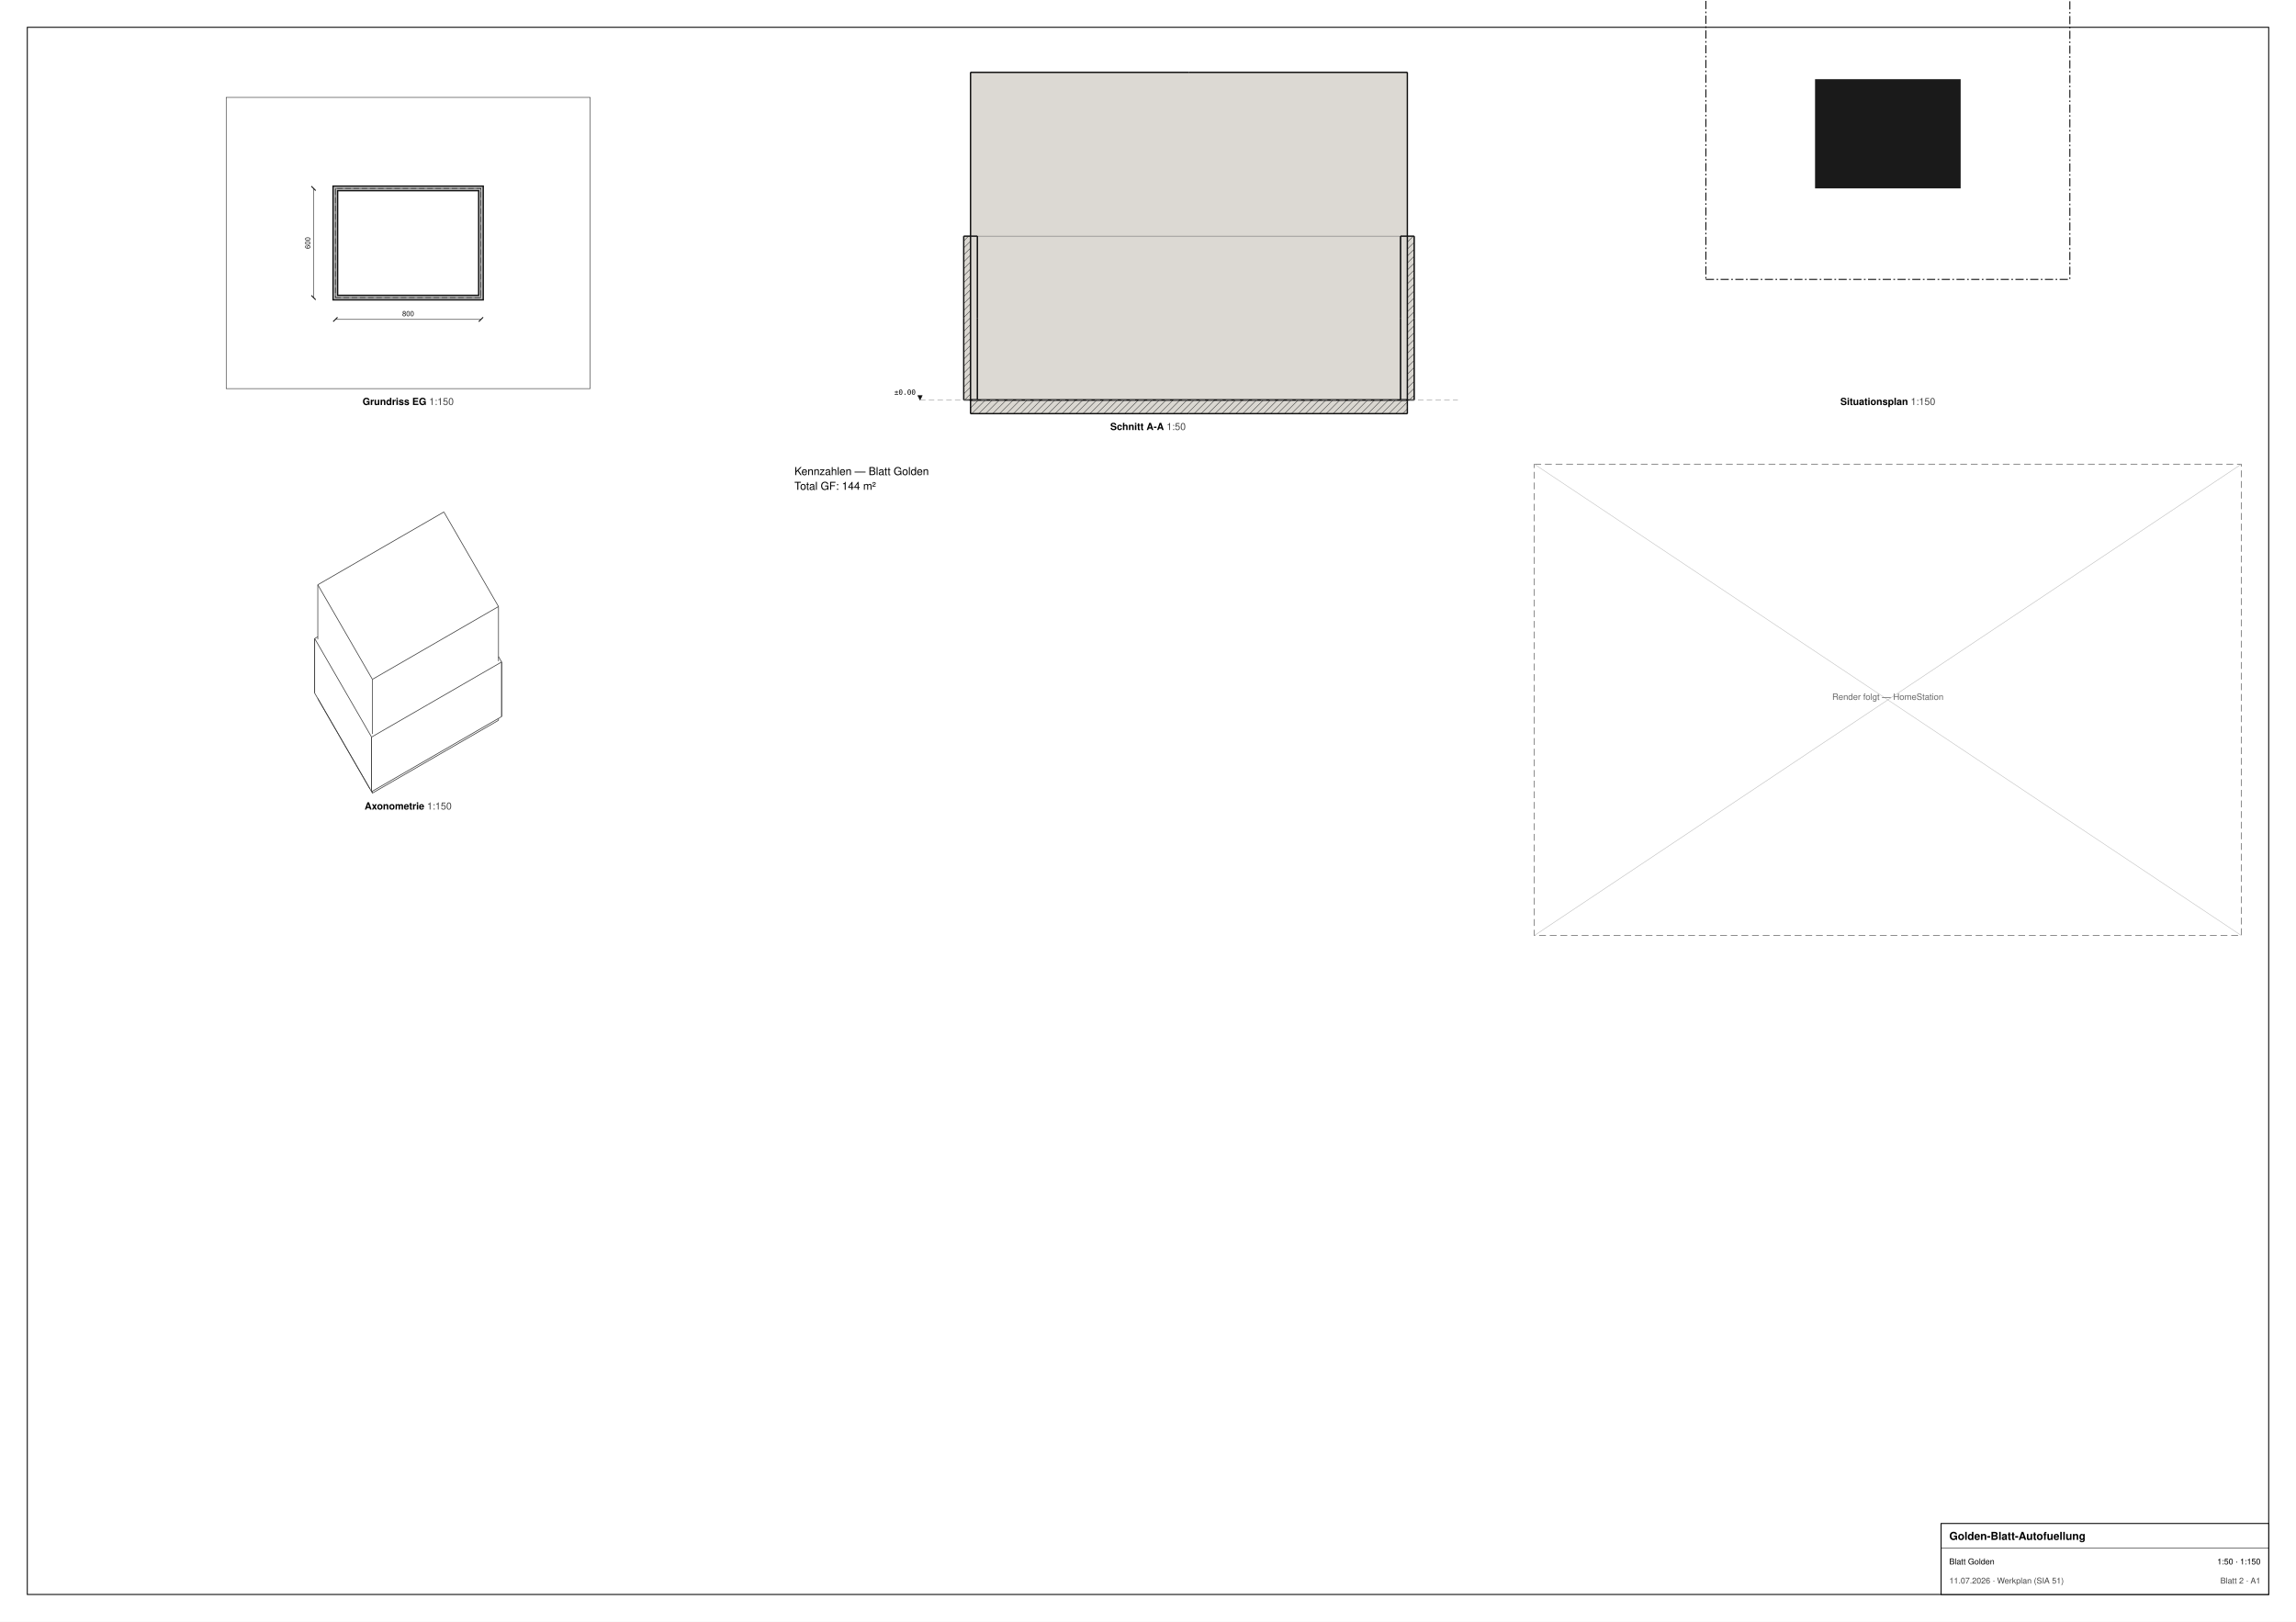
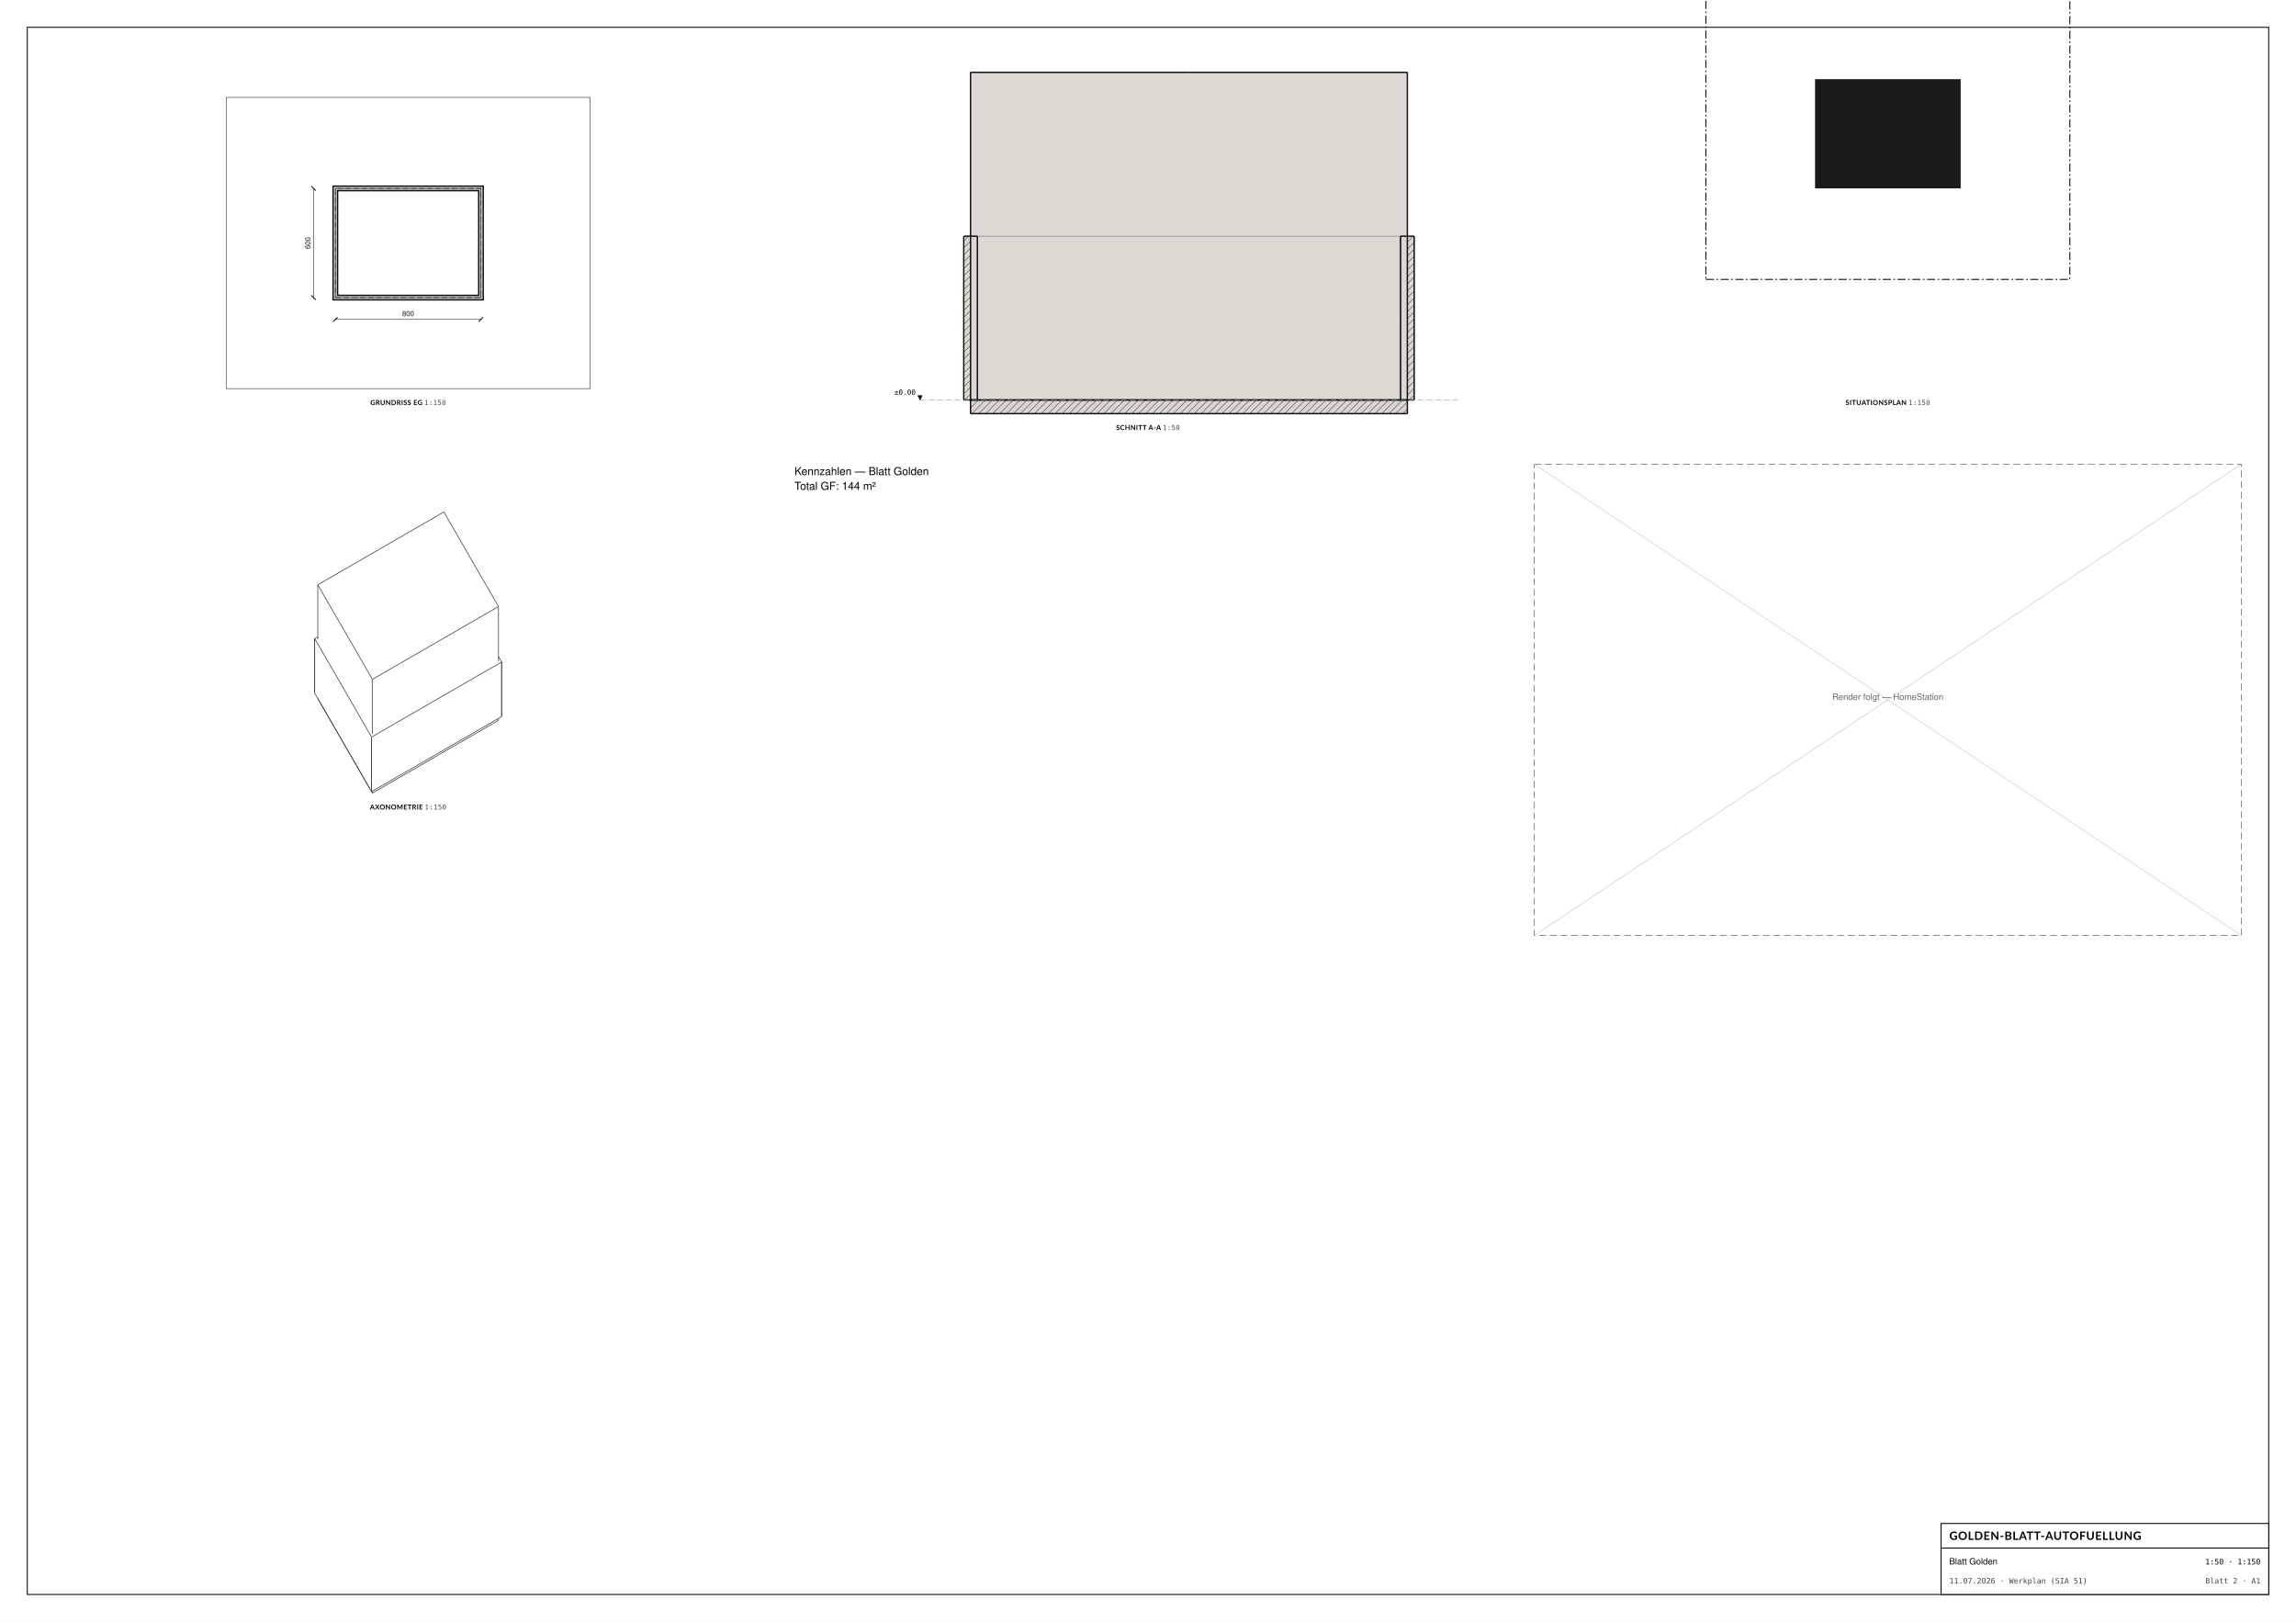
<svg xmlns="http://www.w3.org/2000/svg" width="841mm" height="594mm" viewBox="0 0 841 594" font-family="Helvetica, Arial, sans-serif">
  <rect width="841" height="594" fill="white" />
  <rect x="10" y="10" width="821" height="574" fill="none" stroke="black" stroke-width="0.35" />
  <g transform="translate(122.833, 109.000) scale(0.006666667)">
    <path d="M 8125 125 L 8125 -6125 L -125 -6125 L -125 125 Z M 125 -5875 L 7875 -5875 L 7875 -125 L 125 -125 Z" fill-rule="evenodd" fill="#c9c9c9" stroke="#111" stroke-width="75" />
    <path d="M 0 0 L 8000 0 L 8000 -6000 L 0 -6000 Z" fill-rule="evenodd" fill="none" stroke="#111" stroke-width="27" />
    <path d="M -6000 5000 L 14000 5000 L 14000 -11000 L -6000 -11000 Z" fill-rule="evenodd" fill="none" stroke="#111" stroke-width="27" />
    <path d="M 0 0 L 8000 0 L 8000 -6000 L 0 -6000 Z" fill-rule="evenodd" fill="none" stroke="#111" stroke-width="27" stroke-dasharray="300 150" />
    <g stroke="#111" fill="#111">
      <line x1="0" y1="1200" x2="8000" y2="1200" stroke-width="27" />
      <line x1="-120" y1="1320" x2="120" y2="1080" stroke-width="54" />
      <line x1="7880" y1="1320" x2="8120" y2="1080" stroke-width="54" />
      <text x="4000" y="1020" text-anchor="middle" font-size="390" stroke="none">800</text>
    </g>
    <g stroke="#111" fill="#111">
      <line x1="-1200" y1="0" x2="-1200" y2="-6000" stroke-width="27" />
      <line x1="-1320" y1="-120" x2="-1080" y2="120" stroke-width="54" />
      <line x1="-1320" y1="-6120" x2="-1080" y2="-5880" stroke-width="54" />
      <text x="-1380" y="-3000" text-anchor="middle" font-size="390" stroke="none" transform="rotate(-90 -1380 -3000)">600</text>
    </g>
  </g>
-   <text x="149.5" y="148.33" text-anchor="middle" font-size="3.6" font-weight="bold">Grundriss EG  <tspan font-weight="normal" fill="#444">1:150</tspan>
+   <text x="149.5" y="148.33" text-anchor="middle" font-weight="bold" font-family="'Lato', Helvetica, Arial, sans-serif" letter-spacing="0.04em" font-size="2.5">GRUNDRISS EG  <tspan font-weight="normal" font-family="'IBM Plex Mono', ui-monospace, monospace" font-size="2.5" font-feature-settings="'tnum'" fill="#444">1:150</tspan>
  </text>
  <g transform="translate(335.500, 146.500) scale(0.02)">
    <path d="M 8875 -1500 L 8875 -3000 L 8994.792 -3000 L 9125 -3000 L 9125 -1500 L 9125 0 L 8994.792 0 L 8875 0 Z" fill-rule="evenodd" fill="#dad7d1" stroke="none" />
    <polyline points="9036.825,-9.094947017729282e-13 9125,-88.175" fill="none" stroke="#3A3A3A" stroke-width="9" />
    <polyline points="8909.545,-9.094947017729282e-13 9125,-215.455" fill="none" stroke="#3A3A3A" stroke-width="9" />
    <polyline points="8875,-92.734 9125,-342.734" fill="none" stroke="#3A3A3A" stroke-width="9" />
    <polyline points="8875,-220.013 9125,-470.013" fill="none" stroke="#3A3A3A" stroke-width="9" />
    <polyline points="8875,-347.292 9125,-597.292" fill="none" stroke="#3A3A3A" stroke-width="9" />
    <polyline points="8875,-474.571 9125,-724.571" fill="none" stroke="#3A3A3A" stroke-width="9" />
    <polyline points="8875,-601.851 9125,-851.851" fill="none" stroke="#3A3A3A" stroke-width="9" />
    <polyline points="8875,-729.13 9125,-979.13" fill="none" stroke="#3A3A3A" stroke-width="9" />
    <polyline points="8875,-856.409 9125,-1106.409" fill="none" stroke="#3A3A3A" stroke-width="9" />
    <polyline points="8875,-983.688 9125,-1233.688" fill="none" stroke="#3A3A3A" stroke-width="9" />
    <polyline points="8875,-1110.968 9125,-1360.968" fill="none" stroke="#3A3A3A" stroke-width="9" />
    <polyline points="8875,-1238.247 9125,-1488.247" fill="none" stroke="#3A3A3A" stroke-width="9" />
    <polyline points="8875,-1365.526 9125,-1615.526" fill="none" stroke="#3A3A3A" stroke-width="9" />
    <polyline points="8875,-1492.805 9125,-1742.805" fill="none" stroke="#3A3A3A" stroke-width="9" />
    <polyline points="8875,-1620.084 9125,-1870.084" fill="none" stroke="#3A3A3A" stroke-width="9" />
    <polyline points="8875,-1747.364 9125,-1997.364" fill="none" stroke="#3A3A3A" stroke-width="9" />
    <polyline points="8875,-1874.643 9125,-2124.643" fill="none" stroke="#3A3A3A" stroke-width="9" />
    <polyline points="8875,-2001.922 9125,-2251.922" fill="none" stroke="#3A3A3A" stroke-width="9" />
    <polyline points="8875,-2129.201 9125,-2379.201" fill="none" stroke="#3A3A3A" stroke-width="9" />
    <polyline points="8875,-2256.481 9125,-2506.481" fill="none" stroke="#3A3A3A" stroke-width="9" />
    <polyline points="8875,-2383.76 9125,-2633.76" fill="none" stroke="#3A3A3A" stroke-width="9" />
    <polyline points="8875,-2511.039 9125,-2761.039" fill="none" stroke="#3A3A3A" stroke-width="9" />
    <polyline points="8875,-2638.318 9125,-2888.318" fill="none" stroke="#3A3A3A" stroke-width="9" />
    <polyline points="8875,-2765.597 9109.403,-3000" fill="none" stroke="#3A3A3A" stroke-width="9" />
    <polyline points="8875,-2892.877 8982.123,-3000" fill="none" stroke="#3A3A3A" stroke-width="9" />
    <path d="M 1125 -1500 L 1125 -3000 L 1005.208 -3000 L 875 -3000 L 875 -1500 L 875 0 L 1005.208 0 L 1125 0 Z" fill-rule="evenodd" fill="#dad7d1" stroke="none" />
    <polyline points="1018.234,0 1125,-106.766" fill="none" stroke="#3A3A3A" stroke-width="9" />
    <polyline points="890.955,0 1125,-234.045" fill="none" stroke="#3A3A3A" stroke-width="9" />
    <polyline points="875,-111.325 1125,-361.325" fill="none" stroke="#3A3A3A" stroke-width="9" />
    <polyline points="875,-238.604 1125,-488.604" fill="none" stroke="#3A3A3A" stroke-width="9" />
    <polyline points="875,-365.883 1125,-615.883" fill="none" stroke="#3A3A3A" stroke-width="9" />
    <polyline points="875,-493.162 1125,-743.162" fill="none" stroke="#3A3A3A" stroke-width="9" />
    <polyline points="875,-620.442 1125,-870.442" fill="none" stroke="#3A3A3A" stroke-width="9" />
    <polyline points="875,-747.721 1125,-997.721" fill="none" stroke="#3A3A3A" stroke-width="9" />
    <polyline points="875,-875 1125,-1125" fill="none" stroke="#3A3A3A" stroke-width="9" />
    <polyline points="875,-1002.279 1125,-1252.279" fill="none" stroke="#3A3A3A" stroke-width="9" />
    <polyline points="875,-1129.558 1125,-1379.558" fill="none" stroke="#3A3A3A" stroke-width="9" />
    <polyline points="875,-1256.838 1125,-1506.838" fill="none" stroke="#3A3A3A" stroke-width="9" />
    <polyline points="875,-1384.117 1125,-1634.117" fill="none" stroke="#3A3A3A" stroke-width="9" />
    <polyline points="875,-1511.396 1125,-1761.396" fill="none" stroke="#3A3A3A" stroke-width="9" />
    <polyline points="875,-1638.675 1125,-1888.675" fill="none" stroke="#3A3A3A" stroke-width="9" />
    <polyline points="875,-1765.955 1125,-2015.955" fill="none" stroke="#3A3A3A" stroke-width="9" />
    <polyline points="875,-1893.234 1125,-2143.234" fill="none" stroke="#3A3A3A" stroke-width="9" />
    <polyline points="875,-2020.513 1125,-2270.513" fill="none" stroke="#3A3A3A" stroke-width="9" />
    <polyline points="875,-2147.792 1125,-2397.792" fill="none" stroke="#3A3A3A" stroke-width="9" />
    <polyline points="875,-2275.071 1125,-2525.071" fill="none" stroke="#3A3A3A" stroke-width="9" />
    <polyline points="875,-2402.351 1125,-2652.351" fill="none" stroke="#3A3A3A" stroke-width="9" />
    <polyline points="875,-2529.63 1125,-2779.63" fill="none" stroke="#3A3A3A" stroke-width="9" />
    <polyline points="875,-2656.909 1125,-2906.909" fill="none" stroke="#3A3A3A" stroke-width="9" />
    <polyline points="875,-2784.188 1090.812,-3000" fill="none" stroke="#3A3A3A" stroke-width="9" />
    <polyline points="875,-2911.468 963.532,-3000" fill="none" stroke="#3A3A3A" stroke-width="9" />
    <path d="M 1000 0 L 5000 0 L 9000 0 L 9000 125 L 9000 250 L 5000 250 L 1000 250 L 1000 125 Z" fill-rule="evenodd" fill="#dad7d1" stroke="none" />
    <polyline points="8914.104,250 9000,164.104" fill="none" stroke="#3A3A3A" stroke-width="9" />
    <polyline points="8786.825,250 9000,36.825" fill="none" stroke="#3A3A3A" stroke-width="9" />
    <polyline points="8659.545,250 8909.545,0" fill="none" stroke="#3A3A3A" stroke-width="9" />
    <polyline points="8532.266,250 8782.266,0" fill="none" stroke="#3A3A3A" stroke-width="9" />
    <polyline points="8404.987,250 8654.987,0" fill="none" stroke="#3A3A3A" stroke-width="9" />
    <polyline points="8277.708,250 8527.708,0" fill="none" stroke="#3A3A3A" stroke-width="9" />
    <polyline points="8150.429,250 8400.429,9.094947017729282e-13" fill="none" stroke="#3A3A3A" stroke-width="9" />
    <polyline points="8023.149,250 8273.149,0" fill="none" stroke="#3A3A3A" stroke-width="9" />
    <polyline points="7895.87,250 8145.87,0" fill="none" stroke="#3A3A3A" stroke-width="9" />
    <polyline points="7768.591,250 8018.591,0" fill="none" stroke="#3A3A3A" stroke-width="9" />
    <polyline points="7641.312,250 7891.312,0" fill="none" stroke="#3A3A3A" stroke-width="9" />
    <polyline points="7514.032,250 7764.032,0" fill="none" stroke="#3A3A3A" stroke-width="9" />
    <polyline points="7386.753,250 7636.753,9.094947017729282e-13" fill="none" stroke="#3A3A3A" stroke-width="9" />
    <polyline points="7259.474,250 7509.474,-4.547473508864641e-13" fill="none" stroke="#3A3A3A" stroke-width="9" />
    <polyline points="7132.195,250 7382.195,0" fill="none" stroke="#3A3A3A" stroke-width="9" />
    <polyline points="7004.916,250 7254.916,0" fill="none" stroke="#3A3A3A" stroke-width="9" />
    <polyline points="6877.636,250 7127.636,0" fill="none" stroke="#3A3A3A" stroke-width="9" />
    <polyline points="6750.357,250 7000.357,0" fill="none" stroke="#3A3A3A" stroke-width="9" />
    <polyline points="6623.078,250 6873.078,4.547473508864641e-13" fill="none" stroke="#3A3A3A" stroke-width="9" />
    <polyline points="6495.799,250 6745.799,0" fill="none" stroke="#3A3A3A" stroke-width="9" />
    <polyline points="6368.519,250 6618.519,0" fill="none" stroke="#3A3A3A" stroke-width="9" />
    <polyline points="6241.24,250 6491.24,4.547473508864641e-13" fill="none" stroke="#3A3A3A" stroke-width="9" />
    <polyline points="6113.961,250 6363.961,0" fill="none" stroke="#3A3A3A" stroke-width="9" />
    <polyline points="5986.682,250 6236.682,4.547473508864641e-13" fill="none" stroke="#3A3A3A" stroke-width="9" />
    <polyline points="5859.403,250 6109.403,-4.547473508864641e-13" fill="none" stroke="#3A3A3A" stroke-width="9" />
    <polyline points="5732.123,250 5982.123,0" fill="none" stroke="#3A3A3A" stroke-width="9" />
    <polyline points="5604.844,250 5854.844,4.547473508864641e-13" fill="none" stroke="#3A3A3A" stroke-width="9" />
    <polyline points="5477.565,250 5727.565,0" fill="none" stroke="#3A3A3A" stroke-width="9" />
    <polyline points="5350.286,250 5600.286,4.547473508864641e-13" fill="none" stroke="#3A3A3A" stroke-width="9" />
    <polyline points="5223.006,250 5473.006,0" fill="none" stroke="#3A3A3A" stroke-width="9" />
    <polyline points="5095.727,250 5345.727,0" fill="none" stroke="#3A3A3A" stroke-width="9" />
    <polyline points="4968.448,250 5218.448,4.547473508864641e-13" fill="none" stroke="#3A3A3A" stroke-width="9" />
    <polyline points="4841.169,250 5091.169,0" fill="none" stroke="#3A3A3A" stroke-width="9" />
    <polyline points="4713.89,250 4963.89,4.547473508864641e-13" fill="none" stroke="#3A3A3A" stroke-width="9" />
    <polyline points="4586.61,250 4836.61,0" fill="none" stroke="#3A3A3A" stroke-width="9" />
    <polyline points="4459.331,250 4709.331,0" fill="none" stroke="#3A3A3A" stroke-width="9" />
    <polyline points="4332.052,250 4582.052,0" fill="none" stroke="#3A3A3A" stroke-width="9" />
    <polyline points="4204.773,250 4454.773,0" fill="none" stroke="#3A3A3A" stroke-width="9" />
    <polyline points="4077.494,250 4327.494,4.547473508864641e-13" fill="none" stroke="#3A3A3A" stroke-width="9" />
    <polyline points="3950.214,250 4200.214,4.547473508864641e-13" fill="none" stroke="#3A3A3A" stroke-width="9" />
    <polyline points="3822.935,250 4072.935,0" fill="none" stroke="#3A3A3A" stroke-width="9" />
    <polyline points="3695.656,250 3945.656,4.547473508864641e-13" fill="none" stroke="#3A3A3A" stroke-width="9" />
    <polyline points="3568.377,250 3818.377,4.547473508864641e-13" fill="none" stroke="#3A3A3A" stroke-width="9" />
    <polyline points="3441.097,250 3691.097,0" fill="none" stroke="#3A3A3A" stroke-width="9" />
    <polyline points="3313.818,250 3563.818,0" fill="none" stroke="#3A3A3A" stroke-width="9" />
    <polyline points="3186.539,250 3436.539,2.2737367544323206e-13" fill="none" stroke="#3A3A3A" stroke-width="9" />
    <polyline points="3059.26,250 3309.26,2.2737367544323206e-13" fill="none" stroke="#3A3A3A" stroke-width="9" />
    <polyline points="2931.981,250 3181.981,0" fill="none" stroke="#3A3A3A" stroke-width="9" />
    <polyline points="2804.701,250 3054.701,-2.2737367544323206e-13" fill="none" stroke="#3A3A3A" stroke-width="9" />
    <polyline points="2677.422,250 2927.422,-2.2737367544323206e-13" fill="none" stroke="#3A3A3A" stroke-width="9" />
    <polyline points="2550.143,250 2800.143,0" fill="none" stroke="#3A3A3A" stroke-width="9" />
    <polyline points="2422.864,250 2672.864,0" fill="none" stroke="#3A3A3A" stroke-width="9" />
    <polyline points="2295.584,250 2545.584,-2.2737367544323206e-13" fill="none" stroke="#3A3A3A" stroke-width="9" />
    <polyline points="2168.305,250 2418.305,0" fill="none" stroke="#3A3A3A" stroke-width="9" />
    <polyline points="2041.026,250 2291.026,0" fill="none" stroke="#3A3A3A" stroke-width="9" />
    <polyline points="1913.747,250 2163.747,2.2737367544323206e-13" fill="none" stroke="#3A3A3A" stroke-width="9" />
    <polyline points="1786.468,250 2036.468,0" fill="none" stroke="#3A3A3A" stroke-width="9" />
    <polyline points="1659.188,250 1909.188,2.2737367544323206e-13" fill="none" stroke="#3A3A3A" stroke-width="9" />
    <polyline points="1531.909,250 1781.909,0" fill="none" stroke="#3A3A3A" stroke-width="9" />
    <polyline points="1404.63,250 1654.63,0" fill="none" stroke="#3A3A3A" stroke-width="9" />
    <polyline points="1277.351,250 1527.351,-1.1368683772161603e-13" fill="none" stroke="#3A3A3A" stroke-width="9" />
    <polyline points="1150.071,250 1400.071,0" fill="none" stroke="#3A3A3A" stroke-width="9" />
    <polyline points="1022.792,250 1272.792,0" fill="none" stroke="#3A3A3A" stroke-width="9" />
    <polyline points="1000,145.513 1145.513,0" fill="none" stroke="#3A3A3A" stroke-width="9" />
    <polyline points="1000,18.234 1018.234,0" fill="none" stroke="#3A3A3A" stroke-width="9" />
    <path d="M 1000 -6000 L 5000 -6000 L 9000 -6000 L 9000 -3000 L 9000 0 L 5000 0 L 1000 0 L 1000 -3000 Z" fill-rule="evenodd" fill="#dcd9d3" stroke="none" />
    <line x1="8875" y1="0" x2="8875" y2="-3000" stroke="#666" stroke-width="9" />
    <line x1="9125" y1="0" x2="9125" y2="-3000" stroke="#666" stroke-width="9" />
    <line x1="8875" y1="0" x2="1125" y2="0" stroke="#666" stroke-width="9" />
    <line x1="8875" y1="-3000" x2="1125" y2="-3000" stroke="#666" stroke-width="9" />
    <line x1="8875" y1="0" x2="8875" y2="-3000" stroke="#666" stroke-width="9" />
    <line x1="1125" y1="0" x2="1125" y2="-3000" stroke="#666" stroke-width="9" />
    <line x1="9125" y1="0" x2="9120" y2="0" stroke="#666" stroke-width="9" />
    <line x1="880" y1="0" x2="875" y2="0" stroke="#666" stroke-width="9" />
    <line x1="9125" y1="-3000" x2="9120" y2="-3000" stroke="#666" stroke-width="9" />
    <line x1="880" y1="-3000" x2="875" y2="-3000" stroke="#666" stroke-width="9" />
    <line x1="9125" y1="0" x2="9125" y2="-3000" stroke="#666" stroke-width="9" />
    <line x1="875" y1="0" x2="875" y2="-3000" stroke="#666" stroke-width="9" />
    <line x1="1125" y1="0" x2="1125" y2="-3000" stroke="#666" stroke-width="9" />
    <line x1="875" y1="0" x2="875" y2="-3000" stroke="#666" stroke-width="9" />
    <line x1="9000" y1="250" x2="9000" y2="0" stroke="#666" stroke-width="9" />
    <line x1="9000" y1="0" x2="8995" y2="0" stroke="#666" stroke-width="9" />
    <line x1="1005" y1="0" x2="1000" y2="0" stroke="#666" stroke-width="9" />
    <line x1="9000" y1="250" x2="1000" y2="250" stroke="#666" stroke-width="9" />
    <line x1="1000" y1="250" x2="1000" y2="0" stroke="#666" stroke-width="9" />
    <line x1="9000" y1="0" x2="9000" y2="-6000" stroke="#666" stroke-width="9" />
    <line x1="9000" y1="-6000" x2="1000" y2="-6000" stroke="#666" stroke-width="9" />
    <line x1="9000" y1="0" x2="8995" y2="0" stroke="#666" stroke-width="9" />
    <line x1="1005" y1="0" x2="1000" y2="0" stroke="#666" stroke-width="9" />
    <line x1="1000" y1="0" x2="1000" y2="-6000" stroke="#666" stroke-width="9" />
    <line x1="8875" y1="-1500" x2="8875" y2="-3000" stroke="#111" stroke-width="25" />
    <line x1="8875" y1="0" x2="8875" y2="-1500" stroke="#111" stroke-width="25" />
    <line x1="9125" y1="-3000" x2="9125" y2="-1500" stroke="#111" stroke-width="25" />
    <line x1="9125" y1="-1500" x2="9125" y2="0" stroke="#111" stroke-width="25" />
    <line x1="8875" y1="0" x2="8994.792" y2="0" stroke="#111" stroke-width="25" />
    <line x1="8994.792" y1="0" x2="9125" y2="0" stroke="#111" stroke-width="25" />
    <line x1="9125" y1="-3000" x2="8994.792" y2="-3000" stroke="#111" stroke-width="25" />
    <line x1="8994.792" y1="-3000" x2="8875" y2="-3000" stroke="#111" stroke-width="25" />
    <line x1="1125" y1="-1500" x2="1125" y2="-3000" stroke="#111" stroke-width="25" />
    <line x1="1125" y1="0" x2="1125" y2="-1500" stroke="#111" stroke-width="25" />
    <line x1="875" y1="-3000" x2="875" y2="-1500" stroke="#111" stroke-width="25" />
    <line x1="875" y1="-1500" x2="875" y2="0" stroke="#111" stroke-width="25" />
    <line x1="1125" y1="0" x2="1005.208" y2="0" stroke="#111" stroke-width="25" />
    <line x1="1005.208" y1="0" x2="875" y2="0" stroke="#111" stroke-width="25" />
    <line x1="875" y1="-3000" x2="1005.208" y2="-3000" stroke="#111" stroke-width="25" />
    <line x1="1005.208" y1="-3000" x2="1125" y2="-3000" stroke="#111" stroke-width="25" />
    <line x1="1000" y1="0" x2="5000" y2="0" stroke="#111" stroke-width="25" />
    <line x1="5000" y1="0" x2="9000" y2="0" stroke="#111" stroke-width="25" />
    <line x1="5000" y1="250" x2="1000" y2="250" stroke="#111" stroke-width="25" />
    <line x1="9000" y1="250" x2="5000" y2="250" stroke="#111" stroke-width="25" />
    <line x1="9000" y1="250" x2="9000" y2="125" stroke="#111" stroke-width="25" />
    <line x1="9000" y1="125" x2="9000" y2="0" stroke="#111" stroke-width="25" />
    <line x1="1000" y1="250" x2="1000" y2="125" stroke="#111" stroke-width="25" />
    <line x1="1000" y1="125" x2="1000" y2="0" stroke="#111" stroke-width="25" />
    <line x1="1000" y1="-6000" x2="5000" y2="-6000" stroke="#111" stroke-width="25" />
    <line x1="5000" y1="-6000" x2="9000" y2="-6000" stroke="#111" stroke-width="25" />
    <line x1="5000" y1="0" x2="1000" y2="0" stroke="#111" stroke-width="25" />
    <line x1="9000" y1="0" x2="5000" y2="0" stroke="#111" stroke-width="25" />
    <line x1="9000" y1="0" x2="9000" y2="-3000" stroke="#111" stroke-width="25" />
    <line x1="9000" y1="-3000" x2="9000" y2="-6000" stroke="#111" stroke-width="25" />
    <line x1="1000" y1="0" x2="1000" y2="-3000" stroke="#111" stroke-width="25" />
    <line x1="1000" y1="-3000" x2="1000" y2="-6000" stroke="#111" stroke-width="25" />
    <line x1="75" y1="0" x2="9925" y2="0" stroke="#8a8a8a" stroke-width="9" stroke-dasharray="100 60" />
    <path d="M 75 0 l -40 -80 h 80 Z" fill="#111" stroke="#111" stroke-width="9" />
    <text x="-5" y="-96" text-anchor="end" font-size="130" font-family="monospace">±0.00</text>
  </g>
-   <text x="420.5" y="157.50" text-anchor="middle" font-size="3.6" font-weight="bold">Schnitt A-A  <tspan font-weight="normal" fill="#444">1:50</tspan>
+   <text x="420.5" y="157.50" text-anchor="middle" font-weight="bold" font-family="'Lato', Helvetica, Arial, sans-serif" letter-spacing="0.04em" font-size="2.5">SCHNITT A-A  <tspan font-weight="normal" font-family="'IBM Plex Mono', ui-monospace, monospace" font-size="2.5" font-feature-settings="'tnum'" fill="#444">1:50</tspan>
  </text>
  <g transform="translate(664.833, 69.000) scale(0.006666667)">
    <polygon points="-6000,5000 14000,5000 14000,-11000 -6000,-11000" fill="none" stroke="black" stroke-width="52.500" stroke-dasharray="450.00 135.00 90.00 135.00" />
    <polygon points="0,0 8000,0 8000,-6000 0,-6000" fill="#1a1a1a" stroke="none" />
  </g>
-   <text x="691.5" y="148.33" text-anchor="middle" font-size="3.6" font-weight="bold">Situationsplan  <tspan font-weight="normal" fill="#444">1:150</tspan>
+   <text x="691.5" y="148.33" text-anchor="middle" font-weight="bold" font-family="'Lato', Helvetica, Arial, sans-serif" letter-spacing="0.04em" font-size="2.5">SITUATIONSPLAN  <tspan font-weight="normal" font-family="'IBM Plex Mono', ui-monospace, monospace" font-size="2.5" font-feature-settings="'tnum'" fill="#444">1:150</tspan>
  </text>
  <g transform="translate(136.406, 288.821) scale(0.006666667)">
    <line x1="-45.753" y1="170.753" x2="7098.956" y2="-3954.247" stroke="#3A3A3A" stroke-width="37.5" />
    <line x1="-45.753" y1="-2829.247" x2="7098.956" y2="-6954.247" stroke="#3A3A3A" stroke-width="37.5" />
    <line x1="-45.753" y1="170.753" x2="-45.753" y2="-2829.247" stroke="#3A3A3A" stroke-width="37.5" />
    <line x1="7098.956" y1="-3954.247" x2="7098.956" y2="-6954.247" stroke="#3A3A3A" stroke-width="37.5" />
    <line x1="7098.956" y1="-6954.247" x2="6928.203" y2="-7250" stroke="#3A3A3A" stroke-width="37.5" />
    <line x1="7098.956" y1="-3954.247" x2="7098.956" y2="-6954.247" stroke="#3A3A3A" stroke-width="37.5" />
    <line x1="-3000" y1="-8340.49" x2="-3170.753" y2="-8241.906" stroke="#3A3A3A" stroke-width="37.5" />
    <line x1="-3170.753" y1="-5241.906" x2="-3170.753" y2="-8241.906" stroke="#3A3A3A" stroke-width="37.5" />
    <line x1="-3170.753" y1="-5241.906" x2="-45.753" y2="170.753" stroke="#3A3A3A" stroke-width="37.5" />
    <line x1="-3170.753" y1="-8241.906" x2="-45.753" y2="-2829.247" stroke="#3A3A3A" stroke-width="37.5" />
    <line x1="-3170.753" y1="-5241.906" x2="-3170.753" y2="-8241.906" stroke="#3A3A3A" stroke-width="37.5" />
    <line x1="-45.753" y1="170.753" x2="-45.753" y2="-2829.247" stroke="#3A3A3A" stroke-width="37.5" />
    <line x1="0" y1="250" x2="0" y2="144.338" stroke="#3A3A3A" stroke-width="37.5" />
    <line x1="0" y1="250" x2="6928.203" y2="-3750" stroke="#3A3A3A" stroke-width="37.5" />
    <line x1="6928.203" y1="-3750" x2="6928.203" y2="-3855.662" stroke="#3A3A3A" stroke-width="37.5" />
    <line x1="-3000" y1="-4946.152" x2="-134.328" y2="17.336" stroke="#3A3A3A" stroke-width="37.5" />
    <line x1="-45.753" y1="170.753" x2="0" y2="250" stroke="#3A3A3A" stroke-width="37.5" />
    <line x1="0" y1="-2999.75" x2="0" y2="-6000" stroke="#3A3A3A" stroke-width="37.5" />
    <line x1="0" y1="-6000" x2="6928.203" y2="-10000" stroke="#3A3A3A" stroke-width="37.5" />
    <line x1="6928.203" y1="-6999.75" x2="6928.203" y2="-10000" stroke="#3A3A3A" stroke-width="37.5" />
    <line x1="6928.203" y1="-10000" x2="3928.203" y2="-15196.152" stroke="#3A3A3A" stroke-width="37.5" />
    <line x1="3928.203" y1="-15196.152" x2="-3000" y2="-11196.152" stroke="#3A3A3A" stroke-width="37.5" />
    <line x1="-3000" y1="-8195.902" x2="-3000" y2="-11196.152" stroke="#3A3A3A" stroke-width="37.5" />
    <line x1="-3000" y1="-11196.152" x2="0" y2="-6000" stroke="#3A3A3A" stroke-width="37.5" />
  </g>
-   <text x="149.5" y="296.49" text-anchor="middle" font-size="3.6" font-weight="bold">Axonometrie  <tspan font-weight="normal" fill="#444">1:150</tspan>
+   <text x="149.5" y="296.49" text-anchor="middle" font-weight="bold" font-family="'Lato', Helvetica, Arial, sans-serif" letter-spacing="0.04em" font-size="2.5">AXONOMETRIE  <tspan font-weight="normal" font-family="'IBM Plex Mono', ui-monospace, monospace" font-size="2.5" font-feature-settings="'tnum'" fill="#444">1:150</tspan>
  </text>
  <rect x="562" y="170" width="259" height="172.667" fill="none" stroke="#666" stroke-width="0.25" stroke-dasharray="2.5 1.4" />
  <line x1="562" y1="170" x2="821" y2="342.667" stroke="#bbb" stroke-width="0.18" />
  <line x1="821" y1="170" x2="562" y2="342.667" stroke="#bbb" stroke-width="0.18" />
  <text x="691.5" y="256.333" text-anchor="middle" font-size="3.2" fill="#666">Render folgt — HomeStation</text>
  <text x="291" y="174" font-size="4">
    <tspan x="291" dy="0">Kennzahlen — Blatt Golden</tspan>
    <tspan x="291" dy="5.40">Total GF: 144 m²</tspan>
  </text>
  <g font-size="3">
    <rect x="711" y="558" width="120" height="26" fill="white" stroke="black" stroke-width="0.35" />
-     <line x1="711" y1="567" x2="831" y2="567" stroke="black" stroke-width="0.18" />
-     <text x="714" y="564" font-weight="bold" font-size="4">Golden-Blatt-Autofuellung</text>
-     <text x="714" y="573">Blatt Golden</text>
-     <text x="714" y="580" fill="#444">11.07.2026 · Werkplan (SIA 51)</text>
-     <text x="828" y="573" text-anchor="end">1:50 · 1:150</text>
-     <text x="828" y="580" text-anchor="end" fill="#444">Blatt 2 · A1</text>
+     <line x1="711" y1="567" x2="831" y2="567" stroke="black" stroke-width="0.35" />
+     <text x="714" y="564" font-weight="bold" font-family="'Lato', Helvetica, Arial, sans-serif" letter-spacing="0.04em" font-size="4.2">GOLDEN-BLATT-AUTOFUELLUNG</text>
+     <text x="714" y="573" font-size="3.2">Blatt Golden</text>
+     <text x="714" y="580" fill="#444" font-family="'IBM Plex Mono', ui-monospace, monospace" font-size="2.8" font-feature-settings="'tnum'">11.07.2026 · Werkplan (SIA 51)</text>
+     <text x="828" y="573" text-anchor="end" font-family="'IBM Plex Mono', ui-monospace, monospace" font-size="2.8" font-feature-settings="'tnum'">1:50 · 1:150</text>
+     <text x="828" y="580" text-anchor="end" fill="#444" font-family="'IBM Plex Mono', ui-monospace, monospace" font-size="2.8" font-feature-settings="'tnum'">Blatt 2 · A1</text>
  </g>
</svg>
